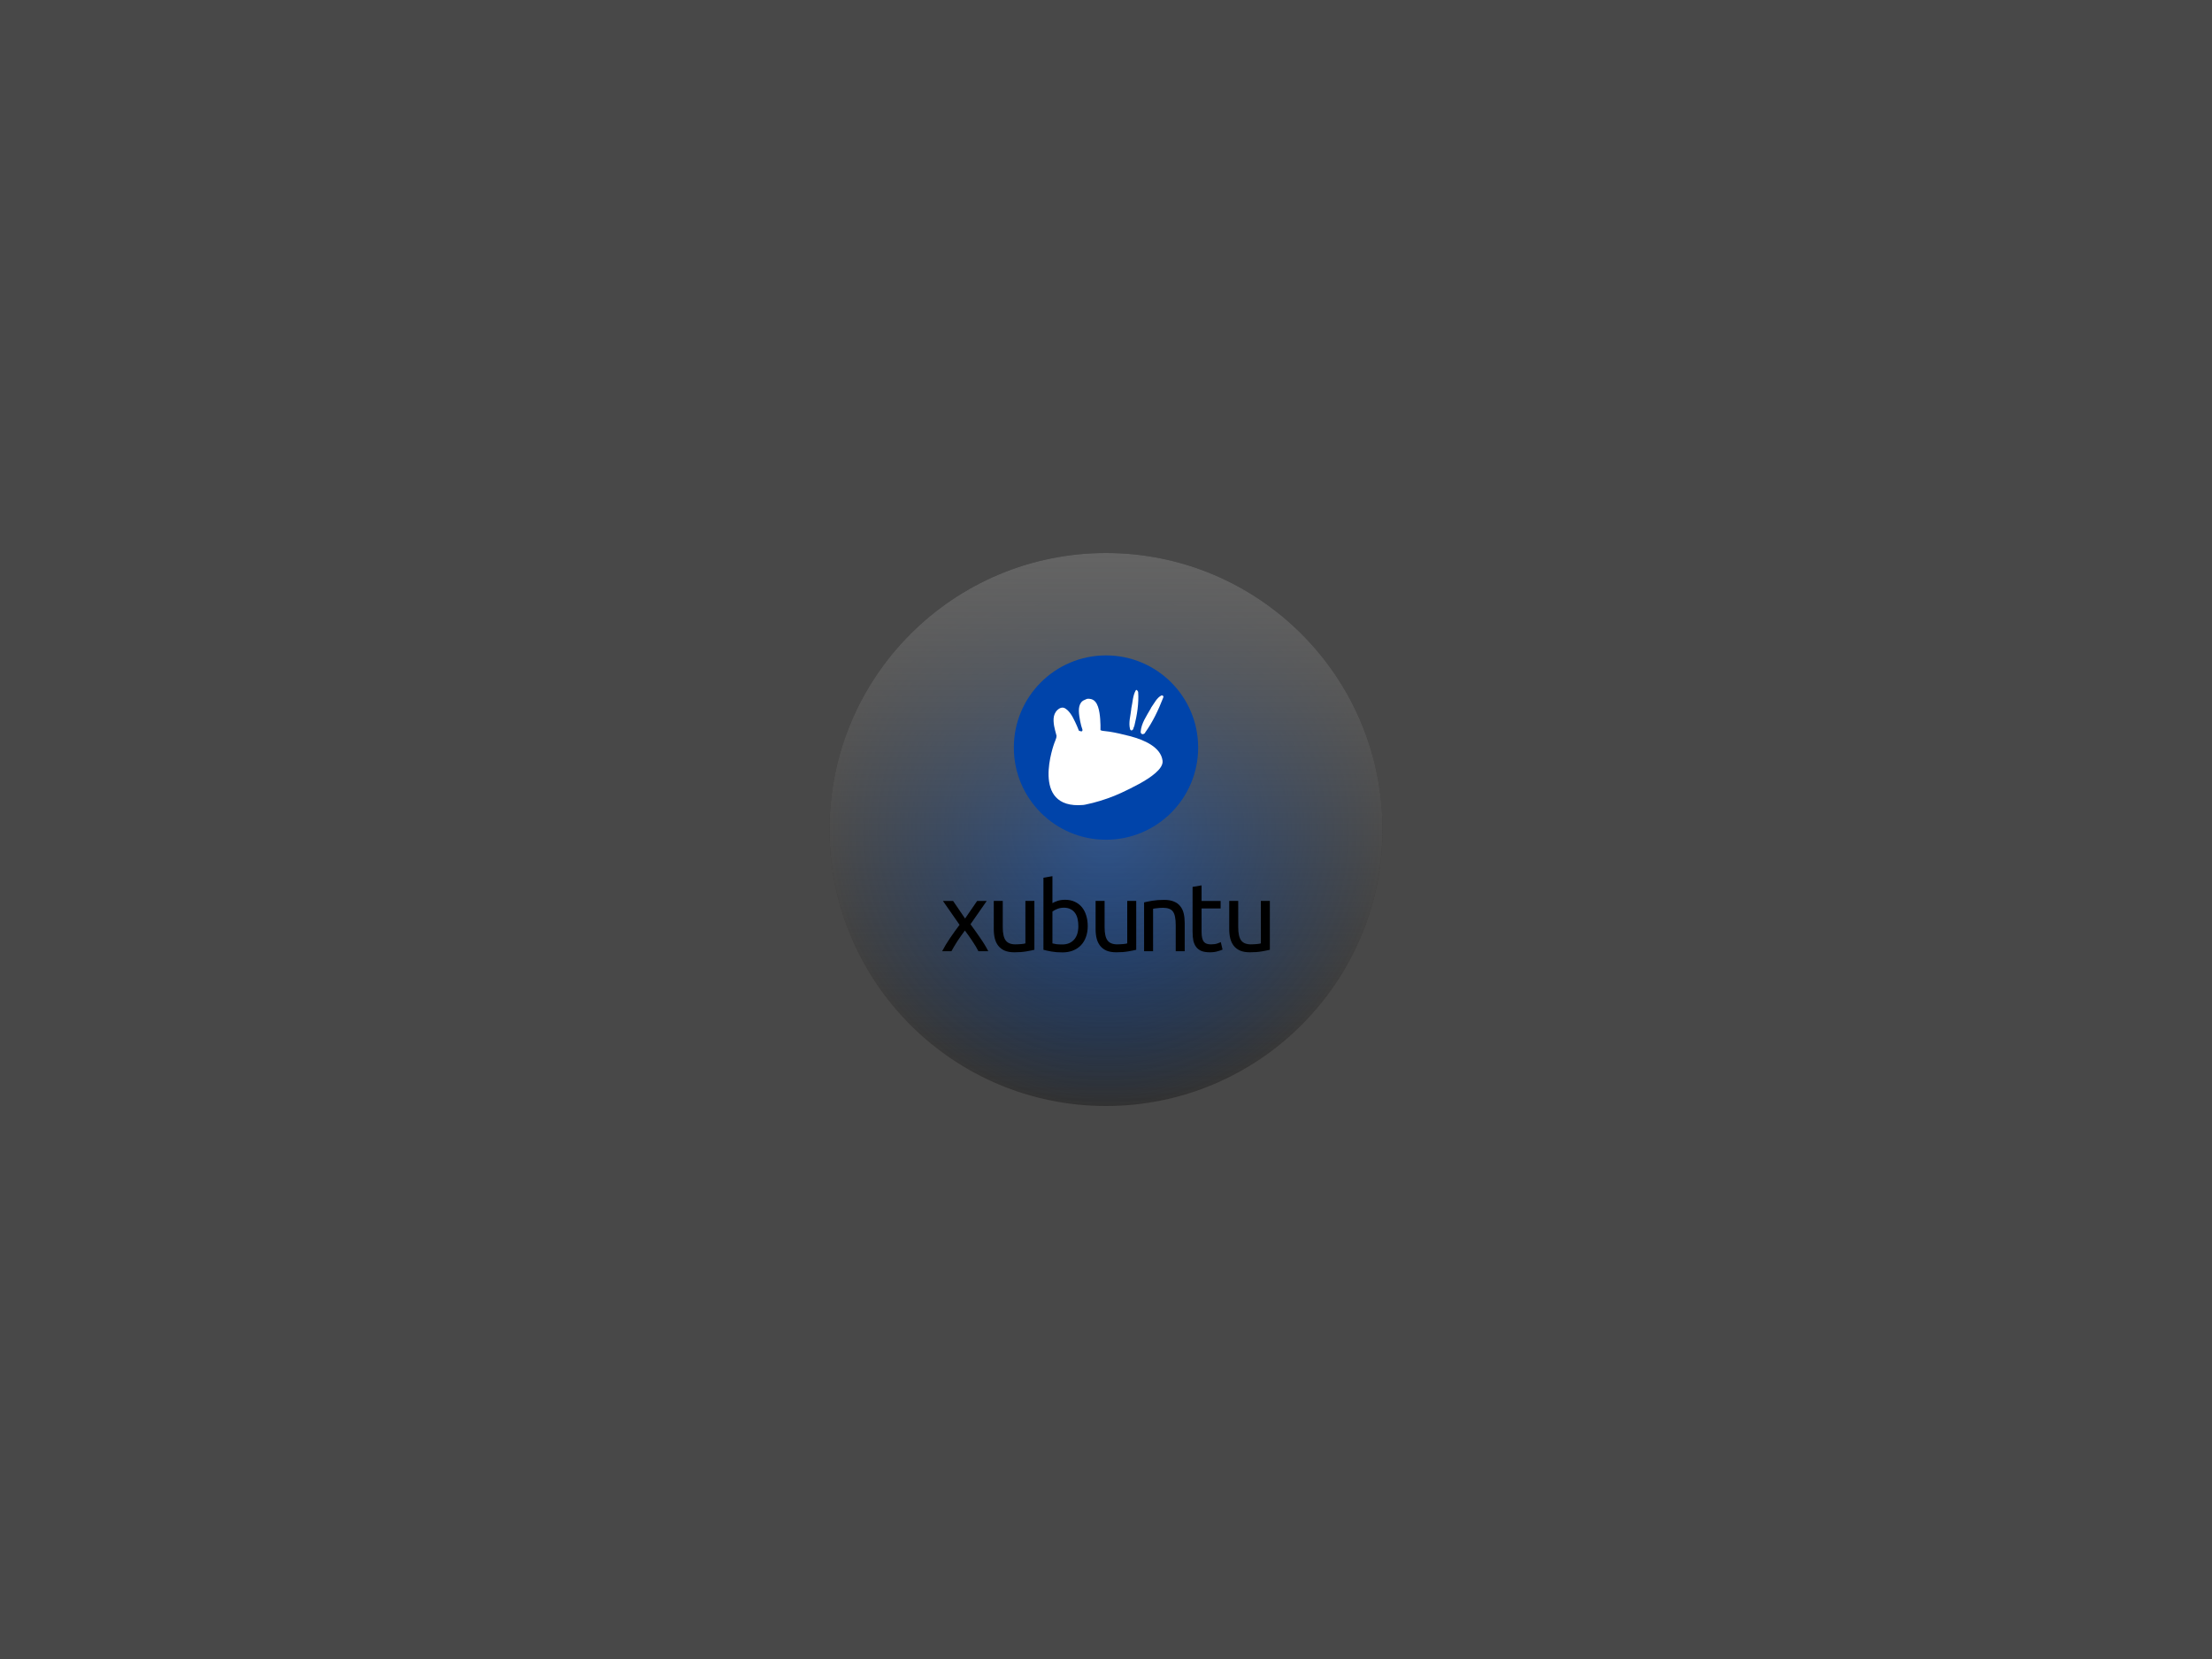
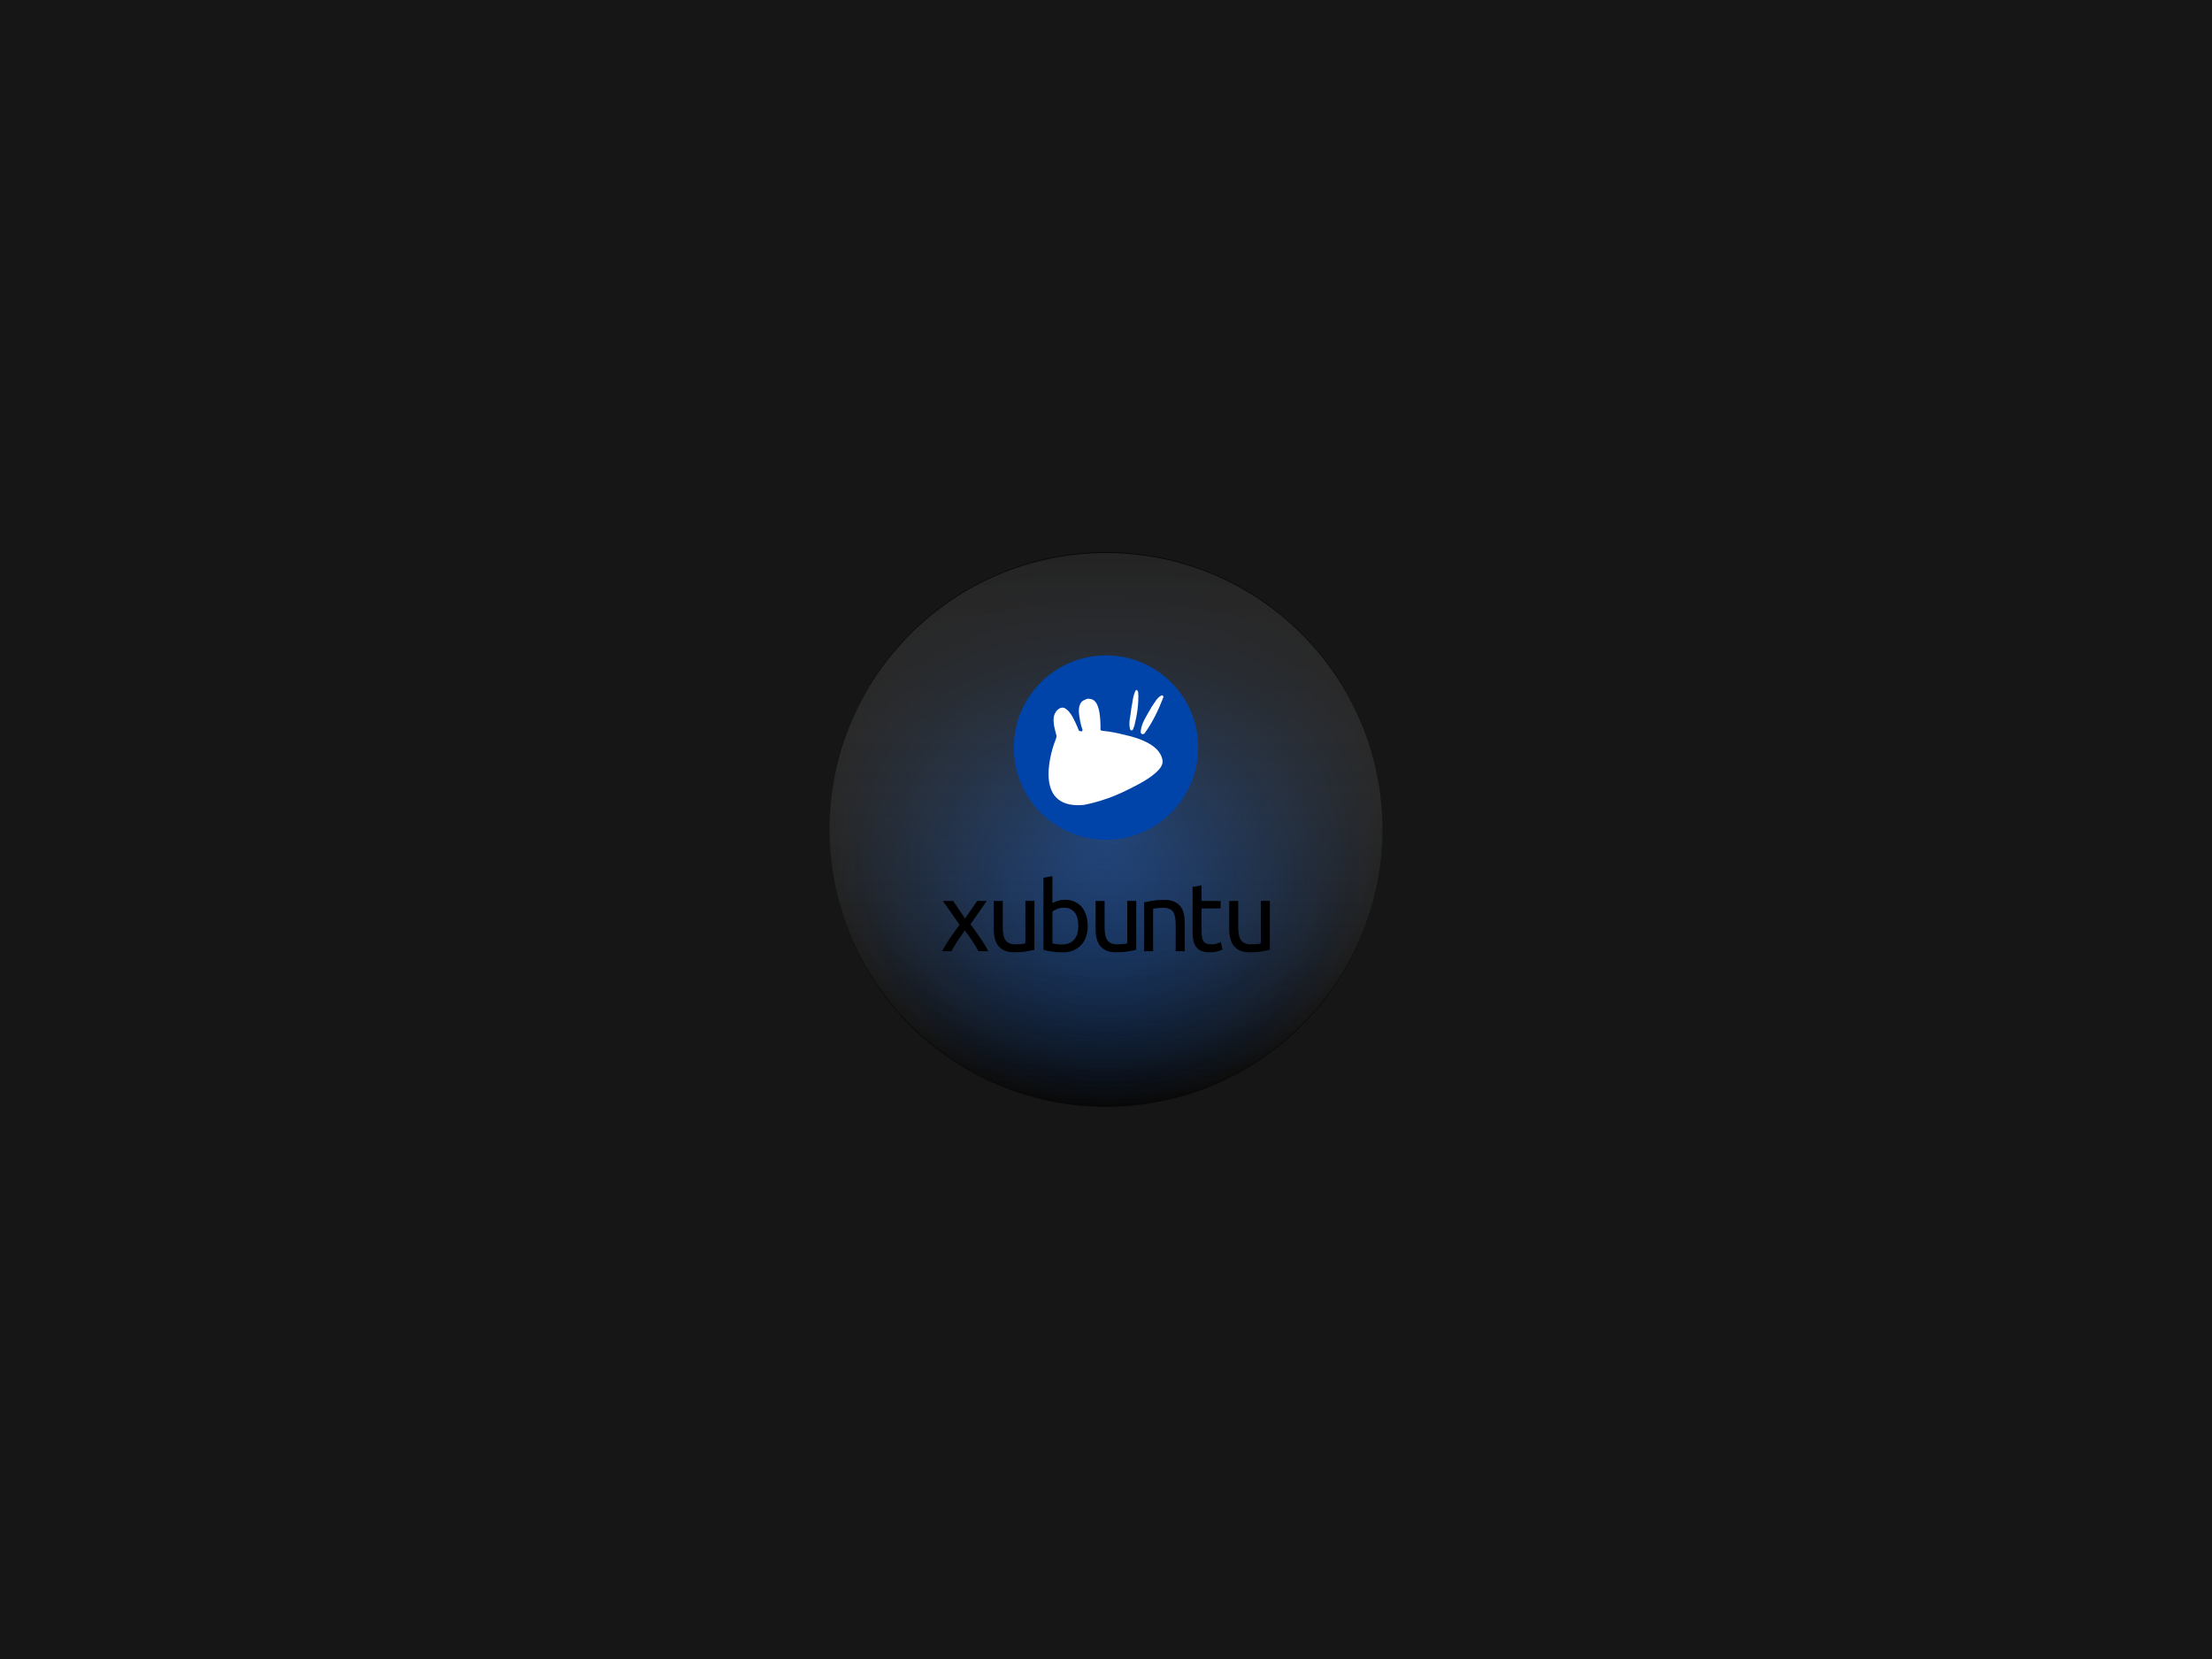
<svg xmlns="http://www.w3.org/2000/svg" xmlns:ns1="http://www.openswatchbook.org/uri/2009/osb" xmlns:xlink="http://www.w3.org/1999/xlink" id="svg3004" version="1.1" width="640" height="480" xml:space="preserve">
  <defs id="defs3008">
    <linearGradient id="linearGradient4226">
      <stop style="stop-color:#0044aa;stop-opacity:1;" offset="0" id="stop4228" />
      <stop style="stop-color:#0044aa;stop-opacity:0;" offset="1" id="stop4230" />
    </linearGradient>
    <linearGradient id="linearGradient4164">
      <stop style="stop-color:#a80030;stop-opacity:1;" offset="0" id="stop4166" />
      <stop style="stop-color:#a80030;stop-opacity:0;" offset="1" id="stop4168" />
    </linearGradient>
    <linearGradient id="linearGradient5303">
      <stop style="stop-color:#f26711;stop-opacity:1;" offset="0" id="stop5305" />
      <stop style="stop-color:#f26711;stop-opacity:0;" offset="1" id="stop5307" />
    </linearGradient>
    <linearGradient id="linearGradient5267">
      <stop style="stop-color:#666666;stop-opacity:1;" offset="0" id="stop5269" />
      <stop style="stop-color:#666666;stop-opacity:0;" offset="1" id="stop5271" />
    </linearGradient>
    <linearGradient id="linearGradient5251" ns1:paint="solid">
      <stop style="stop-color:#666666;stop-opacity:1;" offset="0" id="stop5253" />
    </linearGradient>
    <linearGradient xlink:href="#linearGradient5267" id="linearGradient5273" x1="-395.365" y1="-212.642" x2="4.763" y2="-212.642" gradientUnits="userSpaceOnUse" />
    <radialGradient xlink:href="#linearGradient5303" id="radialGradient5325" cx="-163.148" cy="-366.263" fx="-163.148" fy="-366.263" r="144.094" gradientTransform="matrix(1,0,0,0.9338842,0,-24.21576)" gradientUnits="userSpaceOnUse" />
    <radialGradient xlink:href="#linearGradient4164" id="radialGradient4170" cx="1447.778" cy="-272.917" fx="1447.778" fy="-272.917" r="223.333" gradientTransform="matrix(1,0,0,0.9751244,0,-6.788974)" gradientUnits="userSpaceOnUse" />
    <radialGradient xlink:href="#linearGradient4164-9" id="radialGradient4170-9" cx="1447.778" cy="-272.917" fx="1447.778" fy="-272.917" r="223.333" gradientTransform="matrix(1,0,0,0.9751244,0,-6.788974)" gradientUnits="userSpaceOnUse" />
    <linearGradient id="linearGradient4164-9">
      <stop style="stop-color:#a80030;stop-opacity:1;" offset="0" id="stop4166-0" />
      <stop style="stop-color:#a80030;stop-opacity:0;" offset="1" id="stop4168-2" />
    </linearGradient>
    <radialGradient r="223.333" fy="-272.917" fx="1447.778" cy="-272.917" cx="1447.778" gradientTransform="matrix(1,0,0,0.9751244,0,-6.788974)" gradientUnits="userSpaceOnUse" id="radialGradient4206" xlink:href="#linearGradient4164-9" />
    <radialGradient xlink:href="#linearGradient4164" id="radialGradient14319" gradientUnits="userSpaceOnUse" gradientTransform="matrix(1,0,0,0.9751244,0,-6.788974)" cx="1447.778" cy="-272.917" fx="1447.778" fy="-272.917" r="223.333" />
    <linearGradient xlink:href="#linearGradient5267" id="linearGradient14321" gradientUnits="userSpaceOnUse" x1="-395.365" y1="-212.642" x2="4.763" y2="-212.642" />
    <linearGradient xlink:href="#linearGradient5267" id="linearGradient14345" gradientUnits="userSpaceOnUse" x1="-395.365" y1="-212.642" x2="4.763" y2="-212.642" />
    <radialGradient xlink:href="#linearGradient4164" id="radialGradient14347" gradientUnits="userSpaceOnUse" gradientTransform="matrix(1,0,0,0.9751244,0,-6.788974)" cx="1447.778" cy="-272.917" fx="1447.778" fy="-272.917" r="223.333" />
    <radialGradient xlink:href="#linearGradient4164" id="radialGradient14931" gradientUnits="userSpaceOnUse" gradientTransform="matrix(1,0,0,0.9751244,0,-6.788974)" cx="1447.778" cy="-272.917" fx="1447.778" fy="-272.917" r="223.333" />
    <linearGradient xlink:href="#linearGradient5267" id="linearGradient14933" gradientUnits="userSpaceOnUse" x1="-395.365" y1="-212.642" x2="4.763" y2="-212.642" />
    <radialGradient xlink:href="#linearGradient4164" id="radialGradient14961" gradientUnits="userSpaceOnUse" gradientTransform="matrix(1,0,0,0.9751244,0,-6.788974)" cx="1447.778" cy="-272.917" fx="1447.778" fy="-272.917" r="223.333" />
    <linearGradient xlink:href="#linearGradient5267" id="linearGradient14963" gradientUnits="userSpaceOnUse" x1="-395.365" y1="-212.642" x2="4.763" y2="-212.642" />
    <linearGradient xlink:href="#linearGradient5267" id="linearGradient14991" gradientUnits="userSpaceOnUse" x1="-395.365" y1="-212.642" x2="4.763" y2="-212.642" />
    <linearGradient xlink:href="#linearGradient5267" id="linearGradient15015" gradientUnits="userSpaceOnUse" x1="-395.365" y1="-212.642" x2="4.763" y2="-212.642" />
    <linearGradient xlink:href="#linearGradient5267" id="linearGradient3725" gradientUnits="userSpaceOnUse" x1="-395.365" y1="-212.642" x2="4.763" y2="-212.642" />
    <radialGradient r="125.556" fy="-292.917" fx="-318.889" cy="-292.917" cx="-318.889" gradientTransform="matrix(1,0,0,1.061947,0,18.14526)" gradientUnits="userSpaceOnUse" id="radialGradient3812" xlink:href="#linearGradient3787-8" />
    <linearGradient id="linearGradient3787-8">
      <stop style="stop-color:#000000;stop-opacity:1;" offset="0" id="stop3789-9" />
      <stop style="stop-color:#000000;stop-opacity:0;" offset="1" id="stop3791-4" />
    </linearGradient>
    <radialGradient r="125.556" fy="-292.917" fx="-318.889" cy="-292.917" cx="-318.889" gradientTransform="matrix(1,0,0,1.061947,0,18.14526)" gradientUnits="userSpaceOnUse" id="radialGradient6789" xlink:href="#linearGradient3787-8" />
    <radialGradient xlink:href="#linearGradient4226" id="radialGradient4232" cx="1447.778" cy="-272.917" fx="1447.778" fy="-272.917" r="223.333" gradientTransform="matrix(1,0,0,0.9751244,0,-6.788974)" gradientUnits="userSpaceOnUse" />
    <radialGradient xlink:href="#linearGradient3787-8" id="radialGradient3090" gradientUnits="userSpaceOnUse" gradientTransform="matrix(1,0,0,1.061947,0,18.14526)" cx="-318.889" cy="-292.917" fx="-318.889" fy="-292.917" r="125.556" />
    <radialGradient xlink:href="#linearGradient4226" id="radialGradient3092" gradientUnits="userSpaceOnUse" gradientTransform="matrix(1,0,0,0.9751244,0,-6.788974)" cx="1447.778" cy="-272.917" fx="1447.778" fy="-272.917" r="223.333" />
    <linearGradient xlink:href="#linearGradient5267" id="linearGradient3094" gradientUnits="userSpaceOnUse" x1="-395.365" y1="-212.642" x2="4.763" y2="-212.642" />
    <radialGradient xlink:href="#linearGradient3787-8-0" id="radialGradient4061" gradientUnits="userSpaceOnUse" gradientTransform="matrix(1,0,0,1.061947,0,18.14526)" cx="-318.889" cy="-292.917" fx="-318.889" fy="-292.917" r="125.556" />
    <linearGradient id="linearGradient3787-8-0">
      <stop style="stop-color:#000000;stop-opacity:1;" offset="0" id="stop3789-9-2" />
      <stop style="stop-color:#000000;stop-opacity:0;" offset="1" id="stop3791-4-8" />
    </linearGradient>
    <radialGradient xlink:href="#linearGradient4226-1" id="radialGradient4063" gradientUnits="userSpaceOnUse" gradientTransform="matrix(1,0,0,0.9751244,0,-6.788974)" cx="1447.778" cy="-272.917" fx="1447.778" fy="-272.917" r="223.333" />
    <linearGradient id="linearGradient4226-1">
      <stop style="stop-color:#0044aa;stop-opacity:1;" offset="0" id="stop4228-8" />
      <stop style="stop-color:#0044aa;stop-opacity:0;" offset="1" id="stop4230-8" />
    </linearGradient>
    <linearGradient xlink:href="#linearGradient5267-5" id="linearGradient4065" gradientUnits="userSpaceOnUse" x1="-395.365" y1="-212.642" x2="4.763" y2="-212.642" />
    <linearGradient id="linearGradient5267-5">
      <stop style="stop-color:#666666;stop-opacity:1;" offset="0" id="stop5269-7" />
      <stop style="stop-color:#666666;stop-opacity:0;" offset="1" id="stop5271-3" />
    </linearGradient>
    <radialGradient xlink:href="#linearGradient3787-8-0-6" id="radialGradient4061-0" gradientUnits="userSpaceOnUse" gradientTransform="matrix(1,0,0,1.061947,0,18.14526)" cx="-318.889" cy="-292.917" fx="-318.889" fy="-292.917" r="125.556" />
    <linearGradient id="linearGradient3787-8-0-6">
      <stop style="stop-color:#000000;stop-opacity:1;" offset="0" id="stop3789-9-2-6" />
      <stop style="stop-color:#000000;stop-opacity:0;" offset="1" id="stop3791-4-8-9" />
    </linearGradient>
    <radialGradient xlink:href="#linearGradient3978" id="radialGradient3984" cx="1447.778" cy="-272.917" fx="1447.778" fy="-272.917" r="223.333" gradientTransform="matrix(1,0,0,0.9751244,0,-6.788974)" gradientUnits="userSpaceOnUse" />
    <linearGradient id="linearGradient3978">
      <stop style="stop-color:#0044aa;stop-opacity:1;" offset="0" id="stop3980" />
      <stop style="stop-color:#0044aa;stop-opacity:0;" offset="1" id="stop3982" />
    </linearGradient>
    <linearGradient xlink:href="#linearGradient5267-5-4" id="linearGradient3185" gradientUnits="userSpaceOnUse" x1="-395.365" y1="-212.642" x2="4.763" y2="-212.642" />
    <linearGradient id="linearGradient5267-5-4">
      <stop style="stop-color:#666666;stop-opacity:1;" offset="0" id="stop5269-7-6" />
      <stop style="stop-color:#666666;stop-opacity:0;" offset="1" id="stop5271-3-6" />
    </linearGradient>
    <radialGradient xlink:href="#linearGradient3787-8-0-4" id="radialGradient3870" gradientUnits="userSpaceOnUse" gradientTransform="matrix(1,0,0,1.061947,0,18.14526)" cx="-318.889" cy="-292.917" fx="-318.889" fy="-292.917" r="125.556" />
    <linearGradient id="linearGradient3787-8-0-4">
      <stop style="stop-color:#000000;stop-opacity:1;" offset="0" id="stop3789-9-2-1" />
      <stop style="stop-color:#000000;stop-opacity:0;" offset="1" id="stop3791-4-8-4" />
    </linearGradient>
    <radialGradient xlink:href="#linearGradient3978-23" id="radialGradient3868" gradientUnits="userSpaceOnUse" gradientTransform="matrix(1,0,0,0.9751244,0,-6.788974)" cx="1447.778" cy="-272.917" fx="1447.778" fy="-272.917" r="223.333" />
    <linearGradient id="linearGradient3978-23">
      <stop style="stop-color:#0044aa;stop-opacity:1;" offset="0" id="stop3980-7" />
      <stop style="stop-color:#0044aa;stop-opacity:0;" offset="1" id="stop3982-8" />
    </linearGradient>
    <linearGradient xlink:href="#linearGradient5267-5-7" id="linearGradient3866" gradientUnits="userSpaceOnUse" x1="-395.365" y1="-212.642" x2="4.763" y2="-212.642" />
    <linearGradient id="linearGradient5267-5-7">
-       <stop style="stop-color:#646464;stop-opacity:1;" offset="0" id="stop5269-7-69" />
+       <stop style="stop-color:#242424;stop-opacity:1;" offset="0" id="stop5269-7-69" />
      <stop style="stop-color:#666666;stop-opacity:0;" offset="1" id="stop5271-3-1" />
    </linearGradient>
+     <linearGradient xlink:href="#linearGradient5267-5-7" id="linearGradient3870" gradientUnits="userSpaceOnUse" x1="-395.365" y1="-212.642" x2="4.763" y2="-212.642" />
+     <radialGradient xlink:href="#linearGradient3978-23" id="radialGradient3872" gradientUnits="userSpaceOnUse" gradientTransform="matrix(1,0,0,0.9751244,0,-6.788974)" cx="1447.778" cy="-272.917" fx="1447.778" fy="-272.917" r="223.333" />
+     <radialGradient xlink:href="#linearGradient3787-8-0-4" id="radialGradient3874" gradientUnits="userSpaceOnUse" gradientTransform="matrix(1,0,0,1.061947,0,18.14526)" cx="-318.889" cy="-292.917" fx="-318.889" fy="-292.917" r="125.556" />
+     <linearGradient xlink:href="#linearGradient5267-5-7" id="linearGradient3873" gradientUnits="userSpaceOnUse" x1="-395.365" y1="-212.642" x2="4.763" y2="-212.642" />
+     <radialGradient xlink:href="#linearGradient3978-23" id="radialGradient3875" gradientUnits="userSpaceOnUse" gradientTransform="matrix(1,0,0,0.9751244,0,-6.788974)" cx="1447.778" cy="-272.917" fx="1447.778" fy="-272.917" r="223.333" />
+     <radialGradient xlink:href="#linearGradient3787-8-0-4" id="radialGradient3877" gradientUnits="userSpaceOnUse" gradientTransform="matrix(1,0,0,1.061947,0,18.14526)" cx="-318.889" cy="-292.917" fx="-318.889" fy="-292.917" r="125.556" />
  </defs>
  <g id="g3012" transform="matrix(1.25,0,0,-1.25,0,480)">
-     <rect style="fill:#484848;fill-opacity:1;stroke:none" id="rect3036" width="512" height="384" x="0" y="-384" transform="scale(1,-1)" />
-     <g transform="matrix(0.5925926,0,0,0.5925926,192,430.7495)" id="g3872">
-       <path transform="matrix(1.08777,0,0,-1.008,253.295,-743.2697)" d="m -34.286,-337.679 c 0,59.173 -44.452,107.143 -99.286,107.143 -54.834,0 -99.286,-47.969 -99.286,-107.143 0,-59.173 44.452,-107.143 99.286,-107.143 54.834,0 99.286,47.969 99.286,107.143 z" id="path3219" style="fill:#323232;fill-opacity:1;fill-rule:nonzero;stroke:none" />
-       <path transform="matrix(0,0.860177,0.81,0,345.2625,-128.5889)" d="m -193.333,-292.917 c 0,73.638 -56.213,133.333 -125.556,133.333 -69.342,0 -125.556,-59.695 -125.556,-133.333 0,-73.638 56.213,-133.333 125.556,-133.333 69.342,0 125.556,59.695 125.556,133.333 z" id="path5277-0-7" style="opacity:0.75;fill:url(#radialGradient3870);fill-opacity:1;fill-rule:evenodd;stroke:none" />
-       <path transform="matrix(0.4835821,0,0,-0.4959184,-592.1194,-538.2341)" d="m 1671.111,-272.917 c 0,120.275 -99.99,217.778 -223.333,217.778 -123.344,0 -223.333,-97.502 -223.333,-217.778 0,-120.275 99.99,-217.778 223.333,-217.778 123.344,0 223.333,97.502 223.333,217.778 z" id="path4162-0" style="fill:url(#radialGradient3868);fill-opacity:1;fill-rule:nonzero;stroke:none" />
-       <path transform="matrix(0,-0.5398262,-0.5813513,0,-15.61974,-508.3183)" d="m 4.763,-212.642 c 0,102.6 -89.572,185.774 -200.064,185.774 -110.493,0 -200.064,-83.174 -200.064,-185.774 0,-102.6 89.572,-185.774 200.064,-185.774 110.493,0 200.064,83.174 200.064,185.774 z" id="path3806-2" style="fill:url(#linearGradient3866);fill-opacity:1;fill-rule:evenodd;stroke:none" />
-       <g transform="translate(3.2675354e-6,0)" id="g4114">
+     <rect style="fill:#161616;fill-opacity:1;stroke:none" id="rect3036" width="512" height="384" x="0" y="-384" transform="scale(1,-1)" />
+     <g id="g3879">
+       <path transform="matrix(0.6446042,0,0,-0.5973332,342.1007,-9.706626)" d="m -34.286,-337.679 a 99.286,107.143 0 1 1 -198.571,0 99.286,107.143 0 1 1 198.571,0 z" id="path3219" style="fill:#080808;fill-opacity:1;fill-rule:nonzero;stroke:none" />
+       <path transform="matrix(0,0.5097344,0.4799999,0,396.6,354.5486)" d="m -193.333,-292.917 a 125.556,133.333 0 1 1 -251.111,0 125.556,133.333 0 1 1 251.111,0 z" id="path5277-0-7" style="opacity:0.75;fill:url(#radialGradient3877);fill-opacity:1;fill-rule:evenodd;stroke:none" />
+       <path transform="matrix(0.2865671,0,0,-0.2938775,-158.8855,111.7959)" d="m 1671.111,-272.917 a 223.333,217.778 0 1 1 -446.667,0 223.333,217.778 0 1 1 446.667,0 z" id="path4162-0" style="fill:url(#radialGradient3875);fill-opacity:1;fill-rule:nonzero;stroke:none" />
+       <path transform="matrix(0,-0.319897,-0.3445044,0,182.7439,129.5238)" d="m 4.763,-212.642 a 200.064,185.774 0 1 1 -400.129,0 200.064,185.774 0 1 1 400.129,0 z" id="path3806-2" style="fill:url(#linearGradient3873);fill-opacity:1;fill-rule:evenodd;stroke:none" />
+       <g transform="matrix(0.5925925,0,0,0.5925925,192.0003,430.7494)" id="g4114">
        <g style="fill:#000000;fill-opacity:1;display:inline" id="g3200-0" transform="matrix(0.6066325,0,0,-0.6066316,-55.66105,-109.4181)">
          <path d="m 187.639,562.151 c -0.457,-0.913 -1.017,-1.931 -1.681,-3.052 -0.664,-1.121 -1.391,-2.263 -2.18,-3.425 -0.789,-1.204 -1.598,-2.387 -2.429,-3.55 -0.83,-1.162 -1.64,-2.263 -2.429,-3.301 -0.789,1.038 -1.598,2.159 -2.429,3.363 -0.83,1.163 -1.64,2.346 -2.429,3.55 -0.747,1.162 -1.453,2.304 -2.117,3.425 -0.664,1.121 -1.225,2.117 -1.681,2.989 l -5.978,0 c 1.453,-2.823 3.176,-5.688 5.169,-8.594 2.034,-2.948 4.048,-5.75 6.041,-8.407 l -10.711,-15.382 6.539,0 7.722,11.334 7.784,-11.334 6.165,0 -10.462,15.008 c 1.993,2.699 4.027,5.563 6.103,8.594 2.117,2.989 3.903,5.916 5.356,8.781 l -6.352,0" style="font-size:49.492px;font-style:normal;font-weight:normal;fill:#000000;fill-opacity:1;stroke:none;display:inline;font-family:ubuntubeta;-inkscape-font-specification:ubuntubeta" id="path2826-1" />
          <path d="m 223.677,561.216 c -1.329,0.332 -3.093,0.685 -5.293,1.059 -2.159,0.374 -4.671,0.56 -7.535,0.56 -2.491,0 -4.588,-0.353 -6.29,-1.059 -1.702,-0.747 -3.072,-1.785 -4.11,-3.114 -1.038,-1.329 -1.785,-2.885 -2.242,-4.671 -0.457,-1.827 -0.685,-3.84 -0.685,-6.041 l 0,-18.184 5.792,0 0,16.939 c -2e-5,3.944 0.623,6.767 1.868,8.469 1.246,1.702 3.342,2.553 6.29,2.553 0.623,10e-6 1.266,-0.021 1.931,-0.062 0.664,-0.042 1.287,-0.083 1.868,-0.125 0.581,-0.083 1.1,-0.145 1.557,-0.187 0.498,-0.083 0.851,-0.166 1.059,-0.249 l 0,-27.339 5.792,0 0,31.449" style="font-size:49.492px;font-style:normal;font-weight:normal;fill:#000000;fill-opacity:1;stroke:none;display:inline;font-family:ubuntubeta;-inkscape-font-specification:ubuntubeta" id="path2828-4" />
          <path d="m 235.298,531.2 c 0.706,-0.457 1.764,-0.934 3.176,-1.432 1.453,-0.498 3.114,-0.747 4.982,-0.747 2.325,3e-5 4.38,0.415 6.165,1.246 1.827,0.83 3.363,1.993 4.608,3.487 1.245,1.495 2.18,3.28 2.802,5.356 0.664,2.076 0.996,4.359 0.996,6.85 -2e-5,2.616 -0.394,4.982 -1.183,7.099 -0.747,2.076 -1.827,3.84 -3.238,5.293 -1.412,1.453 -3.114,2.574 -5.107,3.363 -1.993,0.789 -4.235,1.183 -6.726,1.183 -2.699,0 -5.086,-0.187 -7.162,-0.56 -2.076,-0.374 -3.778,-0.747 -5.107,-1.121 l 0,-46.395 5.792,-0.996 0,17.375 m 0,25.907 c 0.581,0.166 1.391,0.332 2.429,0.498 1.079,0.125 2.408,0.187 3.986,0.187 3.114,10e-6 5.605,-1.017 7.473,-3.052 1.868,-2.076 2.802,-5.003 2.802,-8.781 -2e-5,-1.661 -0.166,-3.218 -0.498,-4.671 -0.332,-1.453 -0.872,-2.699 -1.619,-3.737 -0.747,-1.079 -1.723,-1.91 -2.927,-2.491 -1.163,-0.623 -2.574,-0.934 -4.235,-0.934 -1.578,2e-5 -3.031,0.27 -4.359,0.81 -1.329,0.54 -2.346,1.1 -3.052,1.681 l 0,20.489" style="font-size:49.492px;font-style:normal;font-weight:normal;fill:#000000;fill-opacity:1;stroke:none;display:inline;font-family:ubuntubeta;-inkscape-font-specification:ubuntubeta" id="path2830-9" />
          <path d="m 289.247,561.216 c -1.329,0.332 -3.093,0.685 -5.293,1.059 -2.159,0.374 -4.671,0.56 -7.535,0.56 -2.491,0 -4.588,-0.353 -6.29,-1.059 -1.702,-0.747 -3.072,-1.785 -4.11,-3.114 -1.038,-1.329 -1.785,-2.885 -2.242,-4.671 -0.457,-1.827 -0.685,-3.84 -0.685,-6.041 l 0,-18.184 5.792,0 0,16.939 c -1e-5,3.944 0.623,6.767 1.868,8.469 1.246,1.702 3.342,2.553 6.29,2.553 0.623,10e-6 1.266,-0.021 1.931,-0.062 0.664,-0.042 1.287,-0.083 1.868,-0.125 0.581,-0.083 1.1,-0.145 1.557,-0.187 0.498,-0.083 0.851,-0.166 1.059,-0.249 l 0,-27.339 5.792,0 0,31.449" style="font-size:49.492px;font-style:normal;font-weight:normal;fill:#000000;fill-opacity:1;stroke:none;display:inline;font-family:ubuntubeta;-inkscape-font-specification:ubuntubeta" id="path2832-5" />
          <path d="m 294.31,530.701 c 1.329,-0.332 3.093,-0.685 5.293,-1.059 2.2,-0.374 4.733,-0.56 7.598,-0.56 2.574,4e-5 4.712,0.374 6.414,1.121 1.702,0.706 3.051,1.723 4.048,3.052 1.038,1.287 1.764,2.844 2.18,4.671 0.415,1.827 0.623,3.84 0.623,6.041 l 0,18.184 -5.792,0 0,-16.939 c -3e-5,-1.993 -0.145,-3.695 -0.436,-5.107 -0.249,-1.412 -0.685,-2.553 -1.308,-3.425 -0.623,-0.872 -1.453,-1.495 -2.491,-1.868 -1.038,-0.415 -2.325,-0.623 -3.861,-0.623 -0.623,3e-5 -1.266,0.021 -1.931,0.062 -0.664,0.042 -1.308,0.104 -1.931,0.187 -0.581,0.042 -1.121,0.104 -1.619,0.187 -0.457,0.083 -0.789,0.145 -0.996,0.187 l 0,27.339 -5.792,0 0,-31.449" style="font-size:49.492px;font-style:normal;font-weight:normal;fill:#000000;fill-opacity:1;stroke:none;display:inline;font-family:ubuntubeta;-inkscape-font-specification:ubuntubeta" id="path2834-8" />
          <path d="m 331.321,529.767 12.268,0 0,4.857 -12.268,0 0,14.946 c -2e-5,1.619 0.125,2.968 0.374,4.048 0.249,1.038 0.623,1.868 1.121,2.491 0.498,0.581 1.121,0.996 1.868,1.246 0.747,0.249 1.619,0.374 2.616,0.374 1.744,10e-6 3.135,-0.187 4.172,-0.56 1.079,-0.415 1.827,-0.706 2.242,-0.872 l 1.121,4.795 c -0.581,0.291 -1.598,0.644 -3.052,1.059 -1.453,0.457 -3.114,0.685 -4.982,0.685 -2.2,0 -4.027,-0.27 -5.48,-0.81 -1.412,-0.581 -2.553,-1.432 -3.425,-2.553 -0.872,-1.121 -1.495,-2.491 -1.868,-4.11 -0.332,-1.661 -0.498,-3.57 -0.498,-5.729 l 0,-28.896 5.792,-0.996 0,10.026" style="font-size:49.492px;font-style:normal;font-weight:normal;fill:#000000;fill-opacity:1;stroke:none;display:inline;font-family:ubuntubeta;-inkscape-font-specification:ubuntubeta" id="path2836-9" />
          <path d="m 375.287,561.216 c -1.329,0.332 -3.093,0.685 -5.293,1.059 -2.159,0.374 -4.671,0.56 -7.535,0.56 -2.491,0 -4.588,-0.353 -6.29,-1.059 -1.702,-0.747 -3.072,-1.785 -4.11,-3.114 -1.038,-1.329 -1.785,-2.885 -2.242,-4.671 -0.457,-1.827 -0.685,-3.84 -0.685,-6.041 l 0,-18.184 5.792,0 0,16.939 c -1e-5,3.944 0.623,6.767 1.868,8.469 1.246,1.702 3.342,2.553 6.29,2.553 0.623,10e-6 1.266,-0.021 1.931,-0.062 0.664,-0.042 1.287,-0.083 1.868,-0.125 0.581,-0.083 1.1,-0.145 1.557,-0.187 0.498,-0.083 0.851,-0.166 1.059,-0.249 l 0,-27.339 5.792,0 0,31.449" style="font-size:49.492px;font-style:normal;font-weight:normal;fill:#000000;fill-opacity:1;stroke:none;display:inline;font-family:ubuntubeta;-inkscape-font-specification:ubuntubeta" id="path2838-7" />
        </g>
        <g id="g4106">
          <path transform="matrix(2.70604,0,0,-2.70604,-591.7047,-541.4669)" d="m 271.875,-63.036 c 0,7.347 -5.956,13.304 -13.304,13.304 -7.347,0 -13.304,-5.956 -13.304,-13.304 0,-7.347 5.956,-13.304 13.304,-13.304 7.347,0 13.304,5.956 13.304,13.304 z" id="path3354-2" style="fill:#0044aa;fill-opacity:1;stroke:none" />
          <g transform="matrix(1.8,0,0,-1.8,-521.538,336.253)" id="g3372-0">
            <g id="g3368-4" transform="translate(0.4464286,-0.04464286)">
              <path d="m 355.844,380.406 c -0.07,0.04 -0.081,0.061 -0.062,0.031 -0.679,1.144 -0.697,2.653 -1,4 a 0.498,0.498 0 0 1 0,0.031 c -0.005,0.02 0.005,0.043 0,0.062 -0.147,1.446 -0.624,2.921 -0.281,4.312 a 0.498,0.498 0 0 1 0.031,0.094 c 0.003,0.01 -0.003,0.021 0,0.031 0.005,0.008 -0.005,0.024 0,0.031 0.006,0.009 0.025,-0.008 0.031,0 0.073,0.101 0.162,0.176 0.219,0.188 0.04,0.008 0.11,0.004 0.25,-0.094 0.151,-0.105 0.237,-0.316 0.281,-0.594 a 0.498,0.498 0 0 1 0.062,-0.094 0.498,0.498 0 0 1 0,-0.031 0.498,0.498 0 0 1 0.031,-0.094 0.498,0.498 0 0 1 0.031,-0.031 c 0.598,-2.387 1.003,-4.892 0.844,-7.344 -0.02,-0.122 -0.043,-0.207 -0.156,-0.344 -0.075,-0.091 -0.137,-0.143 -0.156,-0.156 -0.019,-0.013 0.007,-0.004 -0.062,0 a 0.498,0.498 0 0 1 -0.031,0 c -0.026,0.003 -0.016,-6.1e-4 -0.031,0 z" id="path3366-3" style="fill:#ffffff;fill-opacity:1;stroke:none" />
              <path transform="translate(-0.4910714,-0.2678571)" d="m 361.844,381.844 c -1.036,0.504 -1.567,1.705 -2.281,2.688 a 0.467,0.467 0 0 1 -0.031,0.094 0.467,0.467 0 0 1 -0.031,0.062 c -0.906,1.605 -2.061,3.207 -2.188,5.062 -7.1e-4,0.011 6.5e-4,0.021 0,0.031 0.014,0.28 0.174,0.432 0.344,0.469 0.167,0.036 0.474,-0.059 0.594,-0.25 a 0.467,0.467 0 0 1 0.031,-0.031 0.467,0.467 0 0 1 0,-0.031 0.467,0.467 0 0 1 0,-0.031 c 1.646,-2.262 2.884,-4.925 3.906,-7.531 a 0.467,0.467 0 0 1 0,-0.031 c 0.071,-0.171 0.094,-0.215 0.031,-0.344 -0.018,-0.038 -0.212,-0.169 -0.312,-0.156 -0.016,0.007 -0.046,-0.008 -0.062,0 z" id="path3364-7" style="fill:#ffffff;fill-opacity:1;stroke:none" />
            </g>
            <path style="fill:#ffffff;fill-opacity:1;stroke:none" d="m 345.67,382.277 c -0.167,0.031 -0.416,0.181 -0.594,0.25 -0.628,0.238 -0.975,0.777 -1.125,1.406 -0.153,0.644 -0.102,1.361 0,2.094 0.102,0.731 0.248,1.486 0.406,2.062 0.136,0.498 0.234,0.741 0.281,0.906 l 0,0.125 c 0,0.054 -0.026,0.05 -0.062,0.094 -0.02,0.011 0.02,0.062 0,0.062 -0.045,0.035 -0.1,0.062 -0.156,0.062 -0.111,0.007 -0.198,-0.033 -0.312,-0.062 -0.078,-0.018 -0.18,-0.081 -0.156,-0.062 -0.036,-0.022 -0.101,-0.024 -0.125,-0.062 0,0.015 0.022,0.014 0,-0.031 -0.025,-0.047 -0.054,-0.166 -0.094,-0.25 -0.089,-0.189 -0.159,-0.409 -0.281,-0.688 -0.244,-0.555 -0.558,-1.236 -0.906,-1.875 -0.35,-0.641 -0.762,-1.224 -1.219,-1.625 -0.228,-0.201 -0.51,-0.402 -0.781,-0.469 -0.262,-0.066 -0.573,-0.01 -0.844,0.125 -0.7,0.388 -1.096,1.024 -1.25,1.688 -0.155,0.673 -0.082,1.449 0.031,2.125 0.115,0.675 0.292,1.231 0.406,1.688 0.049,0.193 0.109,0.372 0.125,0.469 0,0.096 -0.039,0.345 -0.062,0.438 -0.118,0.409 -0.406,1.094 -0.406,1.094 0,0 -5.453,14.483 6.25,13.469 0.096,-0.007 0.315,-0.062 0.406,-0.062 2.298,-0.463 4.473,-1.158 6.406,-1.938 0.38,-0.182 0.878,-0.363 1.438,-0.625 1.119,-0.524 2.525,-1.196 3.875,-1.938 1.351,-0.742 2.605,-1.533 3.562,-2.375 0.96,-0.843 1.66,-1.767 1.531,-2.688 -0.204,-1.483 -1.189,-2.586 -2.5,-3.438 -1.316,-0.855 -2.957,-1.445 -4.594,-1.875 -1.636,-0.43 -3.224,-0.78 -4.438,-0.969 -0.607,-0.095 -1.175,-0.122 -1.531,-0.188 -0.105,-0.018 -0.162,-0.044 -0.219,-0.062 -0.031,-0.004 -0.033,-0.013 -0.062,-0.031 -0.036,-0.022 -0.103,-0.024 -0.125,-0.062 -0.02,-0.036 0,-0.083 0,-0.125 0,-0.016 -1.7e-4,-0.041 0,-0.062 l 0,-0.906 c -0.02,-0.748 -0.064,-1.736 -0.219,-2.656 -0.156,-0.925 -0.398,-1.809 -0.906,-2.406 -0.302,-0.355 -0.73,-0.589 -1.25,-0.625 -0.156,-0.018 -0.331,-0.031 -0.5,0 z" id="path3302-3" />
          </g>
        </g>
      </g>
    </g>
  </g>
</svg>
